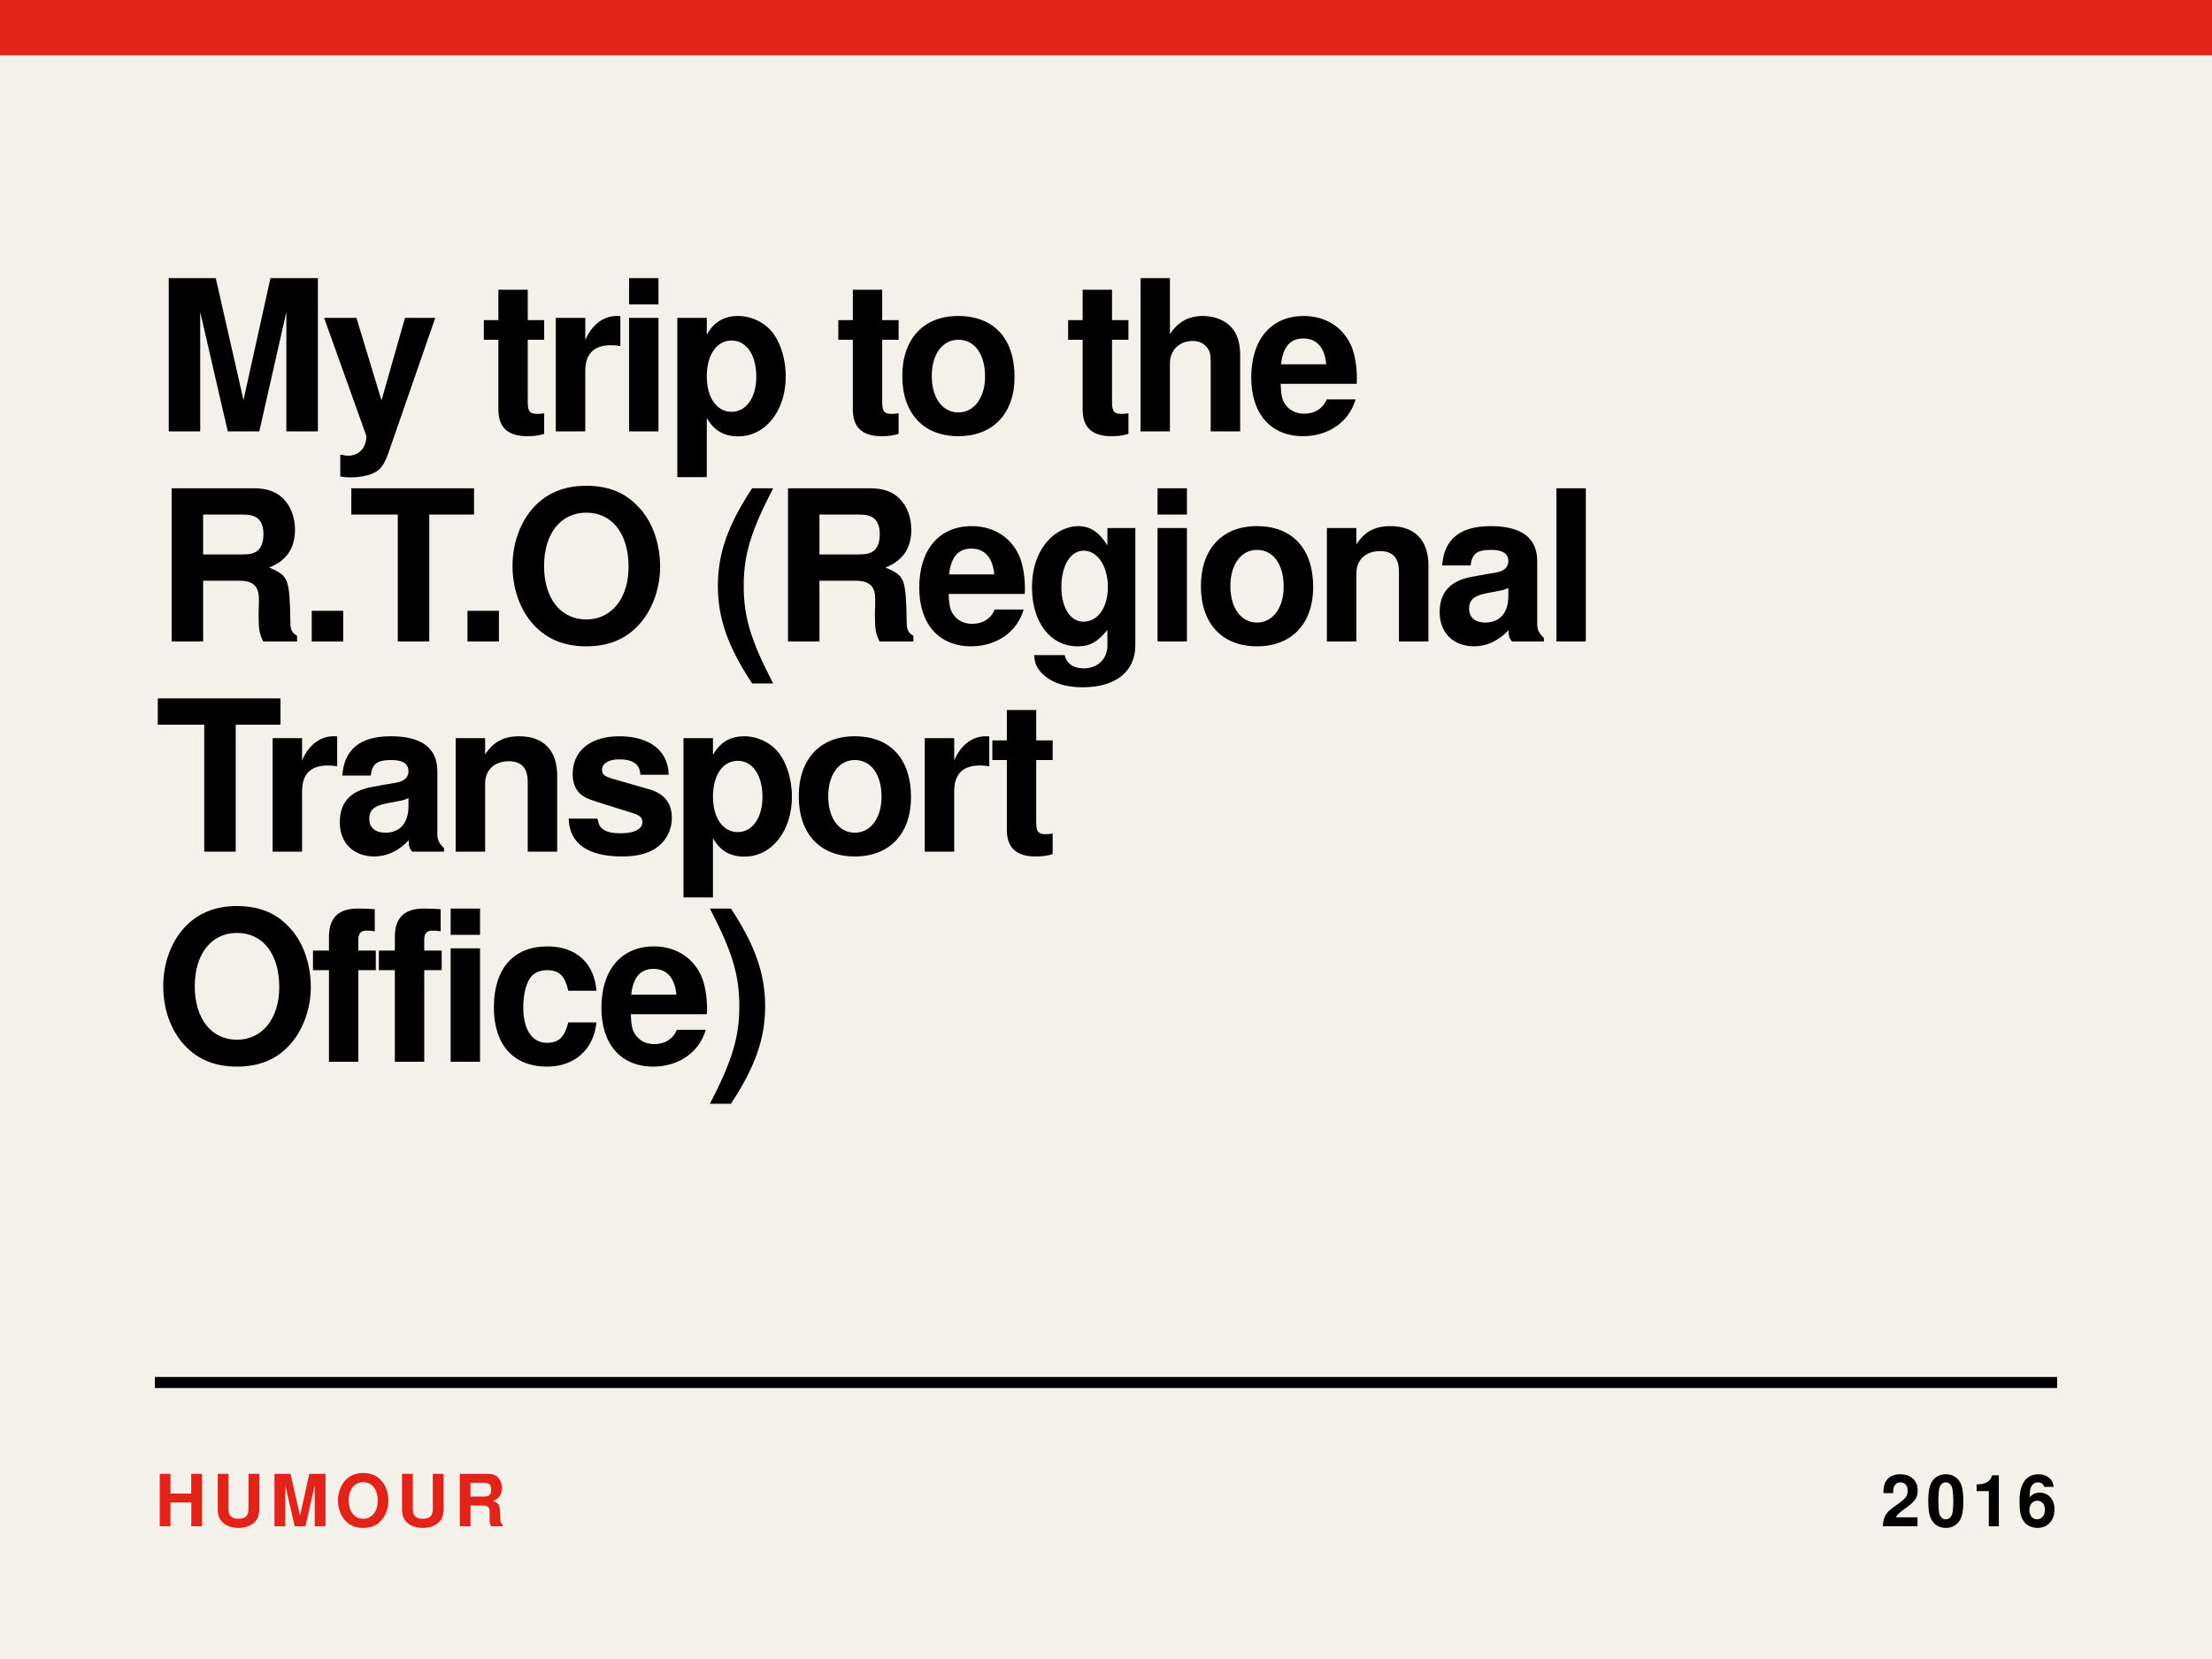
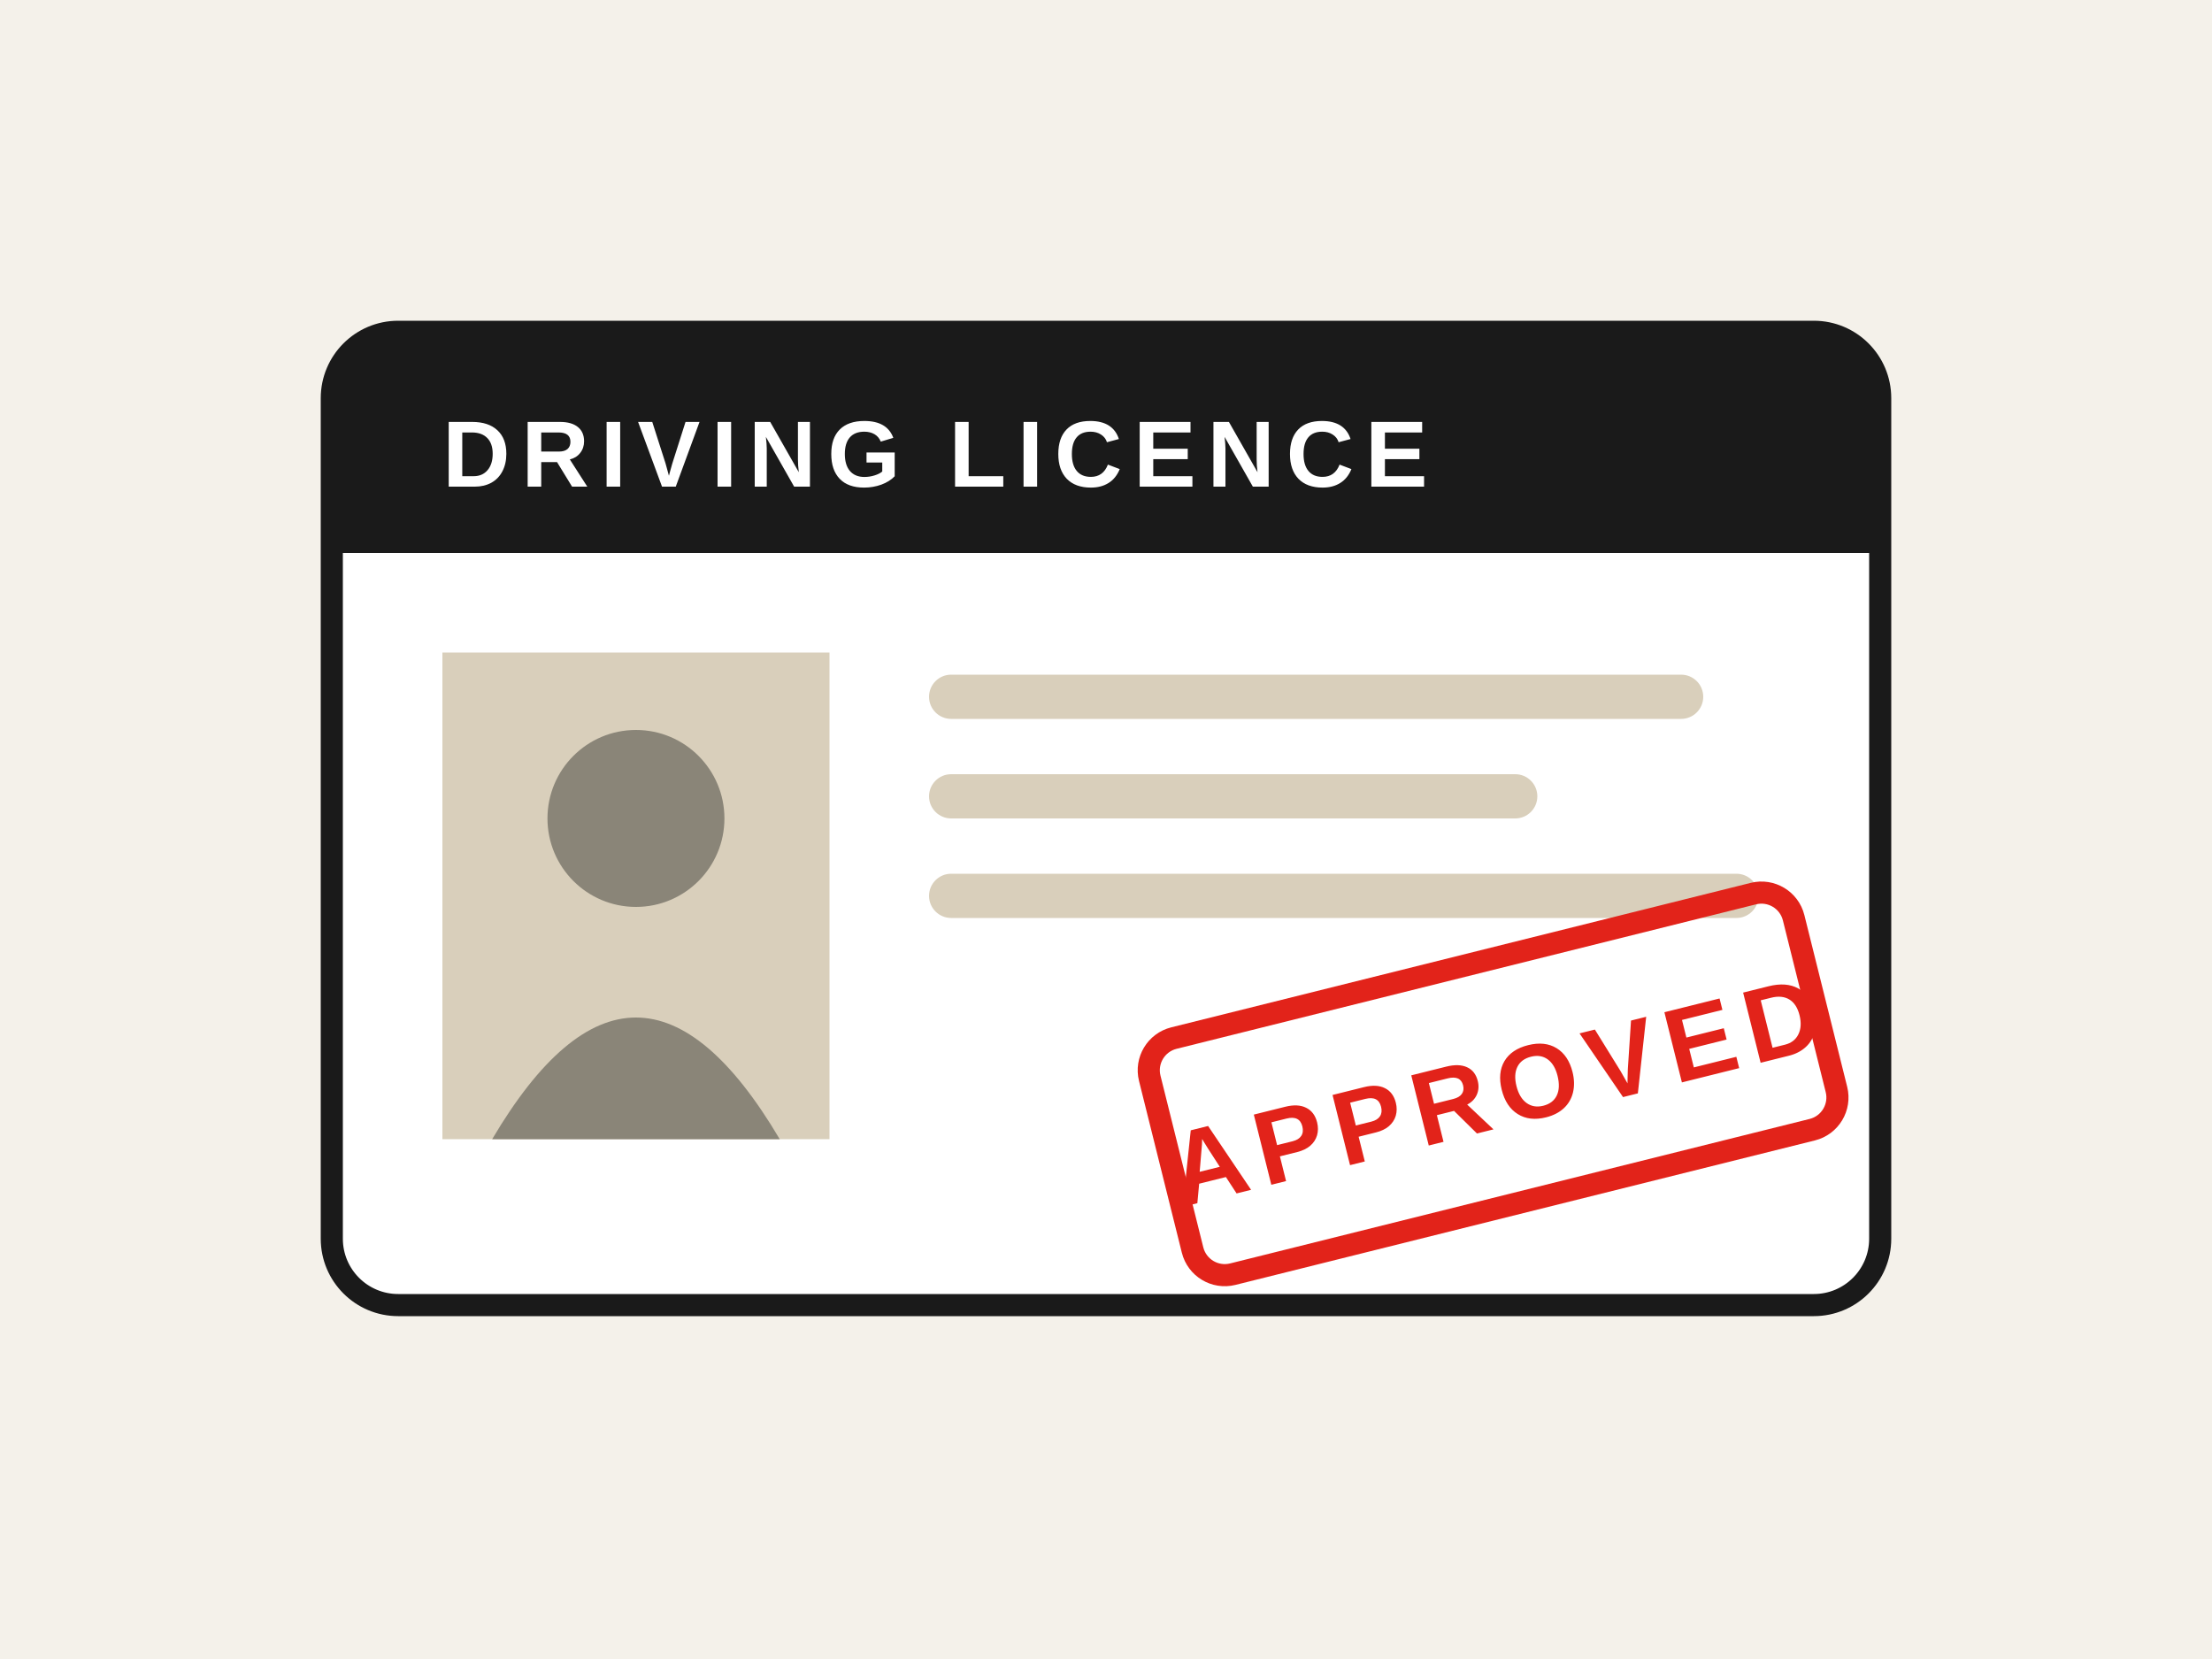
<svg xmlns="http://www.w3.org/2000/svg" viewBox="0 0 400 300" width="400" height="300">
  <rect width="400" height="300" fill="#f4f1ea" />
-   <rect width="400" height="10" fill="#e2231a" />
-   <text x="28" y="78" font-family="'Helvetica Neue', Helvetica, Arial, sans-serif" font-size="38" font-weight="700" letter-spacing="-1.5" fill="#000">
-     <tspan x="28" dy="0">My trip to the</tspan>
-     <tspan x="28" dy="38">R.T.O (Regional</tspan>
-     <tspan x="28" dy="38">Transport</tspan>
-     <tspan x="28" dy="38">Office)</tspan>
-   </text>
-   <line x1="28" y1="250" x2="372" y2="250" stroke="#000" stroke-width="2" />
-   <text x="28" y="276" font-family="'Helvetica Neue', Helvetica, Arial, sans-serif" font-size="13" font-weight="700" letter-spacing="1" fill="#e2231a">HUMOUR</text>
-   <text x="372" y="276" text-anchor="end" font-family="'Helvetica Neue', Helvetica, Arial, sans-serif" font-size="13" font-weight="700" letter-spacing="1" fill="#000">2016</text>
+   <rect x="60" y="60" width="280" height="176" rx="12" fill="#fff" stroke="#1a1a1a" stroke-width="4" />
+   <rect x="60" y="60" width="280" height="40" rx="12" fill="#1a1a1a" />
+   <rect x="60" y="88" width="280" height="12" fill="#1a1a1a" />
+   <text x="80" y="88" font-family="Helvetica Neue, Arial, sans-serif" font-weight="700" font-size="17" letter-spacing="2" fill="#fff">DRIVING LICENCE</text>
+   <rect x="80" y="118" width="70" height="88" fill="#d9cfbb" />
+   <circle cx="115" cy="148" r="16" fill="#8a8578" />
+   <path d="M89 206 q26 -44 52 0 z" fill="#8a8578" />
+   <rect x="168" y="122" width="140" height="8" rx="4" fill="#d9cfbb" />
+   <rect x="168" y="140" width="110" height="8" rx="4" fill="#d9cfbb" />
+   <rect x="168" y="158" width="150" height="8" rx="4" fill="#d9cfbb" />
+   <g transform="rotate(-14 270 196)">
+     <rect x="210" y="174" width="120" height="44" rx="6" fill="none" stroke="#e2231a" stroke-width="4" />
+     <text x="270" y="204" text-anchor="middle" font-family="Helvetica Neue, Arial, sans-serif" font-weight="700" font-size="19" letter-spacing="2" fill="#e2231a">APPROVED</text>
+   </g>
</svg>
